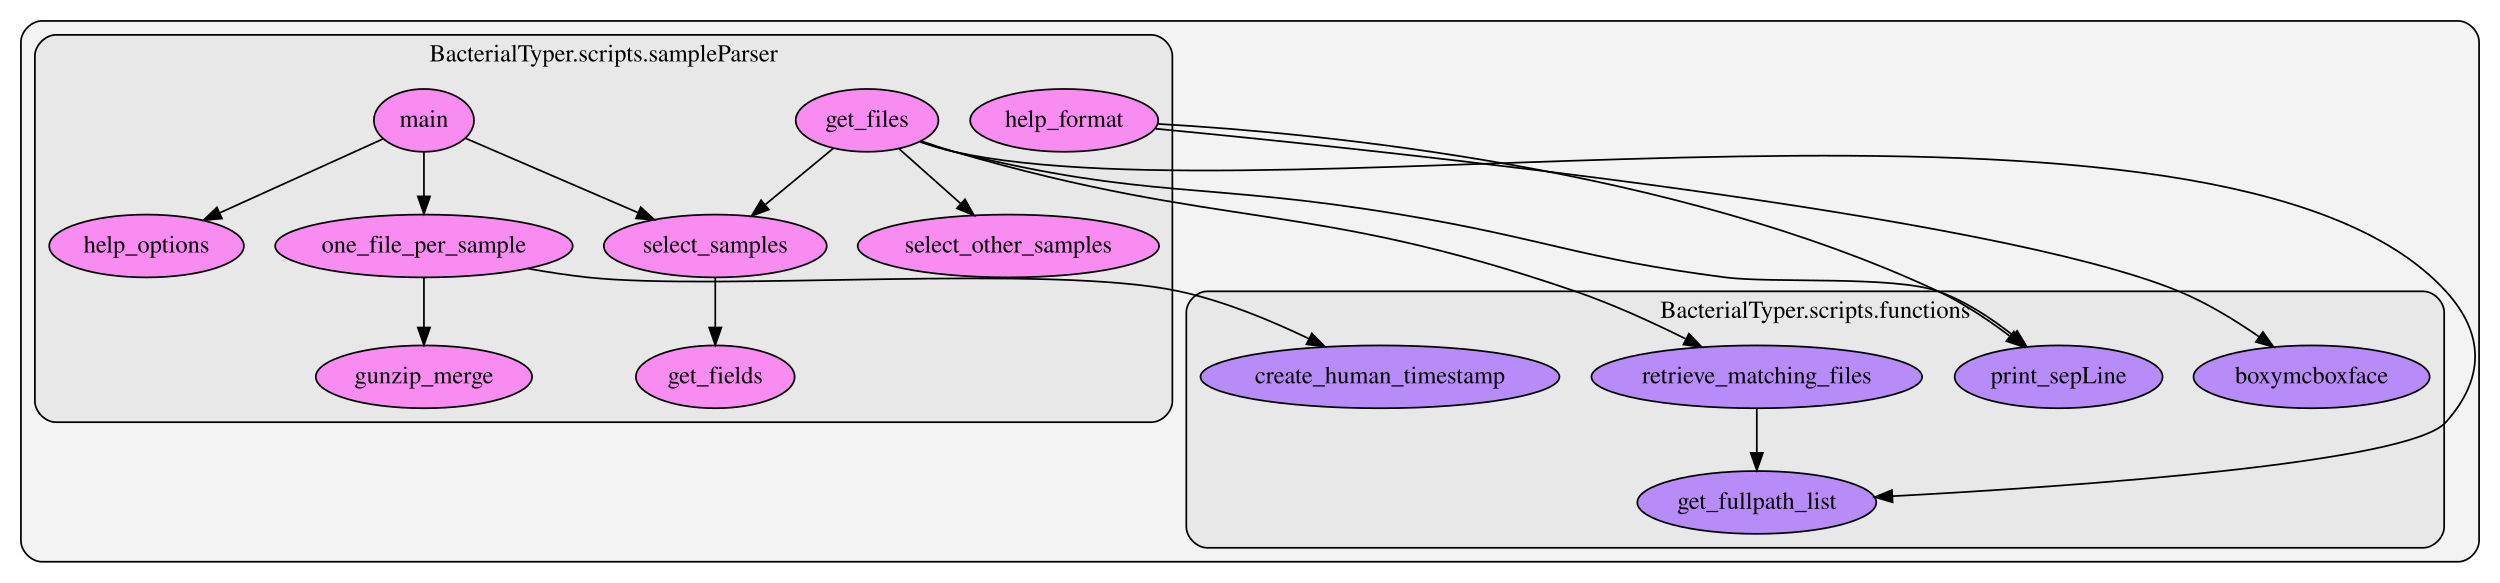
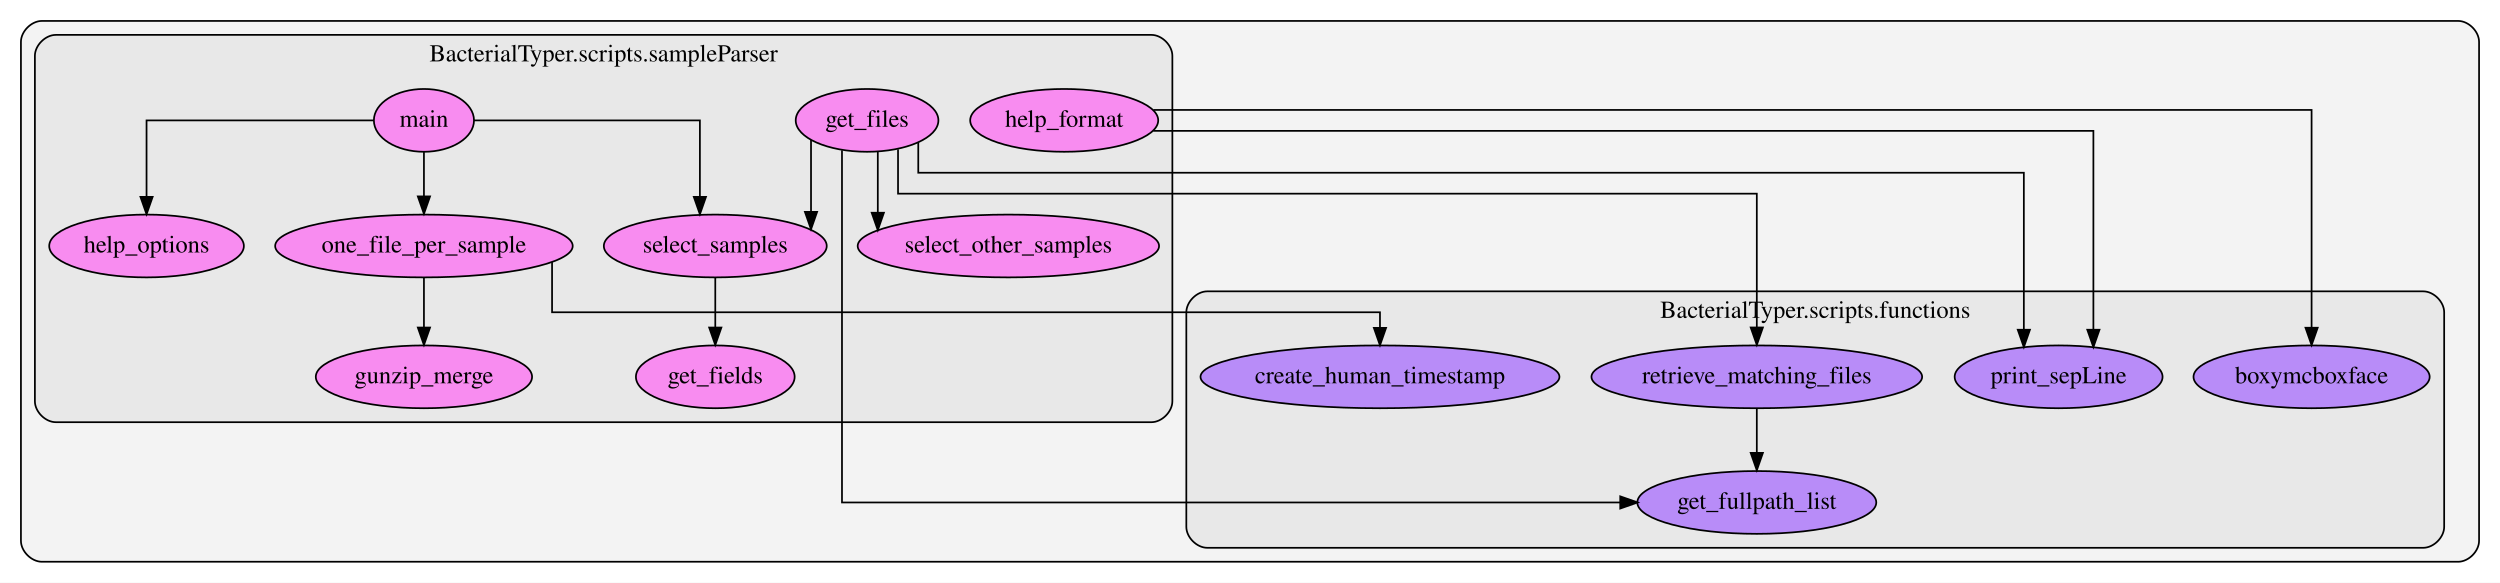
<svg xmlns="http://www.w3.org/2000/svg" width="1433pt" height="334pt" viewBox="0.00 0.00 1433.00 334.00">
  <g id="graph0" class="graph" transform="scale(1 1) rotate(0) translate(4 330)">
    <polygon fill="#ffffff" stroke="transparent" points="-4,4 -4,-330 1429,-330 1429,4 -4,4" />
    <g id="clust1" class="cluster">
      <path fill="#808080" fill-opacity="0.094" stroke="#000000" d="M20,-8C20,-8 1405,-8 1405,-8 1411,-8 1417,-14 1417,-20 1417,-20 1417,-306 1417,-306 1417,-312 1411,-318 1405,-318 1405,-318 20,-318 20,-318 14,-318 8,-312 8,-306 8,-306 8,-20 8,-20 8,-14 14,-8 20,-8" />
    </g>
    <g id="clust2" class="cluster">
      <path fill="#808080" fill-opacity="0.094" stroke="#000000" d="M688,-16C688,-16 1385,-16 1385,-16 1391,-16 1397,-22 1397,-28 1397,-28 1397,-151 1397,-151 1397,-157 1391,-163 1385,-163 1385,-163 688,-163 688,-163 682,-163 676,-157 676,-151 676,-151 676,-28 676,-28 676,-22 682,-16 688,-16" />
      <text text-anchor="middle" x="1036.5" y="-147.8" font-family="Times,serif" font-size="14.00" fill="#000000">BacterialTyper.scripts.functions</text>
    </g>
    <g id="clust3" class="cluster">
      <path fill="#808080" fill-opacity="0.094" stroke="#000000" d="M28,-88C28,-88 656,-88 656,-88 662,-88 668,-94 668,-100 668,-100 668,-298 668,-298 668,-304 662,-310 656,-310 656,-310 28,-310 28,-310 22,-310 16,-304 16,-298 16,-298 16,-100 16,-100 16,-94 22,-88 28,-88" />
      <text text-anchor="middle" x="342" y="-294.8" font-family="Times,serif" font-size="14.00" fill="#000000">BacterialTyper.scripts.sampleParser</text>
    </g>
    <g id="node1" class="node">
      <ellipse fill="#a365ff" fill-opacity="0.698" stroke="#000000" cx="1321" cy="-114" rx="67.688" ry="18" />
      <text text-anchor="middle" x="1321" y="-110.3" font-family="Times,serif" font-size="14.00" fill="#000000">boxymcboxface</text>
    </g>
    <g id="node2" class="node">
      <ellipse fill="#a365ff" fill-opacity="0.698" stroke="#000000" cx="787" cy="-114" rx="102.882" ry="18" />
      <text text-anchor="middle" x="787" y="-110.3" font-family="Times,serif" font-size="14.00" fill="#000000">create_human_timestamp</text>
    </g>
    <g id="node3" class="node">
      <ellipse fill="#a365ff" fill-opacity="0.698" stroke="#000000" cx="1003" cy="-42" rx="68.489" ry="18" />
      <text text-anchor="middle" x="1003" y="-38.3" font-family="Times,serif" font-size="14.00" fill="#000000">get_fullpath_list</text>
    </g>
    <g id="node4" class="node">
      <ellipse fill="#a365ff" fill-opacity="0.698" stroke="#000000" cx="1176" cy="-114" rx="59.59" ry="18" />
      <text text-anchor="middle" x="1176" y="-110.3" font-family="Times,serif" font-size="14.00" fill="#000000">print_sepLine</text>
    </g>
    <g id="node5" class="node">
      <ellipse fill="#a365ff" fill-opacity="0.698" stroke="#000000" cx="1003" cy="-114" rx="94.783" ry="18" />
      <text text-anchor="middle" x="1003" y="-110.3" font-family="Times,serif" font-size="14.00" fill="#000000">retrieve_matching_files</text>
    </g>
    <g id="edge1" class="edge">
-       <path fill="none" stroke="#000000" d="M1003,-95.831C1003,-88.131 1003,-78.974 1003,-70.417" />
+       <path fill="none" stroke="#000000" d="M1003,-95.831C1003,-95.831 1003,-70.413 1003,-70.413" />
      <polygon fill="#000000" stroke="#000000" points="1006.5,-70.413 1003,-60.413 999.5,-70.413 1006.5,-70.413" />
    </g>
    <g id="node6" class="node">
      <ellipse fill="#ff65f4" fill-opacity="0.698" stroke="#000000" cx="406" cy="-114" rx="45.492" ry="18" />
      <text text-anchor="middle" x="406" y="-110.3" font-family="Times,serif" font-size="14.00" fill="#000000">get_fields</text>
    </g>
    <g id="node7" class="node">
      <ellipse fill="#ff65f4" fill-opacity="0.698" stroke="#000000" cx="493" cy="-261" rx="40.893" ry="18" />
      <text text-anchor="middle" x="493" y="-257.3" font-family="Times,serif" font-size="14.00" fill="#000000">get_files</text>
    </g>
    <g id="edge10" class="edge">
-       <path fill="none" stroke="#000000" d="M523.312,-248.711C529.725,-246.502 536.517,-244.446 543,-243 729.254,-201.462 1269.502,-304.083 1398,-163 1420.446,-138.356 1420.165,-112.896 1398,-88 1377.32,-64.772 1190.062,-51.453 1080.966,-45.602" />
-       <polygon fill="#000000" stroke="#000000" points="1080.831,-42.09 1070.661,-45.059 1080.463,-49.08 1080.831,-42.09" />
+       <path fill="none" stroke="#000000" d="M478.626,-243.815C478.626,-192.188 478.626,-42 478.626,-42 478.626,-42 924.716,-42 924.716,-42" />
+       <polygon fill="#000000" stroke="#000000" points="924.716,-45.5 934.716,-42 924.716,-38.5 924.716,-45.5" />
    </g>
    <g id="edge11" class="edge">
-       <path fill="none" stroke="#000000" d="M523.634,-248.851C529.964,-246.659 536.641,-244.574 543,-243 654.532,-215.395 685.672,-225.923 799,-207 882.051,-193.133 901.492,-181.776 985,-171 1011.946,-167.523 1081.399,-172.099 1107,-163 1122.523,-157.483 1137.684,-147.399 1149.823,-137.807" />
-       <polygon fill="#000000" stroke="#000000" points="1152.22,-140.367 1157.712,-131.307 1147.769,-134.965 1152.22,-140.367" />
+       <path fill="none" stroke="#000000" d="M522.349,-248.103C522.349,-239.972 522.349,-231 522.349,-231 522.349,-231 1156.068,-231 1156.068,-231 1156.068,-231 1156.068,-141.013 1156.068,-141.013" />
+       <polygon fill="#000000" stroke="#000000" points="1159.569,-141.013 1156.068,-131.013 1152.569,-141.013 1159.569,-141.013" />
    </g>
    <g id="edge7" class="edge">
-       <path fill="none" stroke="#000000" d="M524.009,-249.16C530.251,-246.969 536.799,-244.805 543,-243 698.704,-197.67 745.618,-215.653 899,-163 920.479,-155.627 943.408,-145.129 962.257,-135.739" />
-       <polygon fill="#000000" stroke="#000000" points="964.091,-138.734 971.434,-131.096 960.931,-132.488 964.091,-138.734" />
+       <path fill="none" stroke="#000000" d="M510.752,-244.4C510.752,-232.661 510.752,-219 510.752,-219 510.752,-219 1003,-219 1003,-219 1003,-219 1003,-142.29 1003,-142.29" />
+       <polygon fill="#000000" stroke="#000000" points="1006.5,-142.29 1003,-132.29 999.5,-142.29 1006.5,-142.29" />
    </g>
    <g id="node13" class="node">
      <ellipse fill="#ff65f4" fill-opacity="0.698" stroke="#000000" cx="574" cy="-189" rx="86.385" ry="18" />
      <text text-anchor="middle" x="574" y="-185.3" font-family="Times,serif" font-size="14.00" fill="#000000">select_other_samples</text>
    </g>
    <g id="edge9" class="edge">
-       <path fill="none" stroke="#000000" d="M511.38,-244.662C521.771,-235.425 534.965,-223.697 546.56,-213.391" />
-       <polygon fill="#000000" stroke="#000000" points="549.129,-215.791 554.277,-206.531 544.478,-210.559 549.129,-215.791" />
+       <path fill="none" stroke="#000000" d="M499.155,-243.202C499.155,-243.202 499.155,-208.05 499.155,-208.05" />
+       <polygon fill="#000000" stroke="#000000" points="502.655,-208.05 499.155,-198.05 495.655,-208.05 502.655,-208.05" />
    </g>
    <g id="node14" class="node">
      <ellipse fill="#ff65f4" fill-opacity="0.698" stroke="#000000" cx="406" cy="-189" rx="63.889" ry="18" />
      <text text-anchor="middle" x="406" y="-185.3" font-family="Times,serif" font-size="14.00" fill="#000000">select_samples</text>
    </g>
    <g id="edge8" class="edge">
-       <path fill="none" stroke="#000000" d="M473.692,-245.021C462.276,-235.573 447.6,-223.428 434.834,-212.862" />
-       <polygon fill="#000000" stroke="#000000" points="436.709,-209.871 426.773,-206.191 432.245,-215.264 436.709,-209.871" />
+       <path fill="none" stroke="#000000" d="M460.874,-249.75C460.874,-249.75 460.874,-208.561 460.874,-208.561" />
+       <polygon fill="#000000" stroke="#000000" points="464.374,-208.561 460.874,-198.561 457.374,-208.561 464.374,-208.561" />
    </g>
    <g id="node8" class="node">
      <ellipse fill="#ff65f4" fill-opacity="0.698" stroke="#000000" cx="239" cy="-114" rx="61.99" ry="18" />
      <text text-anchor="middle" x="239" y="-110.3" font-family="Times,serif" font-size="14.00" fill="#000000">gunzip_merge</text>
    </g>
    <g id="node9" class="node">
      <ellipse fill="#ff65f4" fill-opacity="0.698" stroke="#000000" cx="606" cy="-261" rx="53.891" ry="18" />
      <text text-anchor="middle" x="606" y="-257.3" font-family="Times,serif" font-size="14.00" fill="#000000">help_format</text>
    </g>
    <g id="edge3" class="edge">
-       <path fill="none" stroke="#000000" d="M658.346,-256.208C791.194,-243.533 1138.428,-207.062 1245,-163 1261.066,-156.357 1277.455,-146.292 1290.88,-137.009" />
-       <polygon fill="#000000" stroke="#000000" points="1293.118,-139.712 1299.241,-131.065 1289.062,-134.006 1293.118,-139.712" />
+       <path fill="none" stroke="#000000" d="M657.134,-267C820.78,-267 1321,-267 1321,-267 1321,-267 1321,-142.152 1321,-142.152" />
+       <polygon fill="#000000" stroke="#000000" points="1324.5,-142.152 1321,-132.152 1317.5,-142.152 1324.5,-142.152" />
    </g>
    <g id="edge2" class="edge">
-       <path fill="none" stroke="#000000" d="M659.81,-258.961C754.507,-253.568 955.275,-233.977 1107,-163 1121.35,-156.287 1135.853,-146.536 1147.834,-137.497" />
-       <polygon fill="#000000" stroke="#000000" points="1150.325,-139.994 1156.074,-131.095 1146.03,-134.466 1150.325,-139.994" />
+       <path fill="none" stroke="#000000" d="M657.064,-255C800.376,-255 1195.932,-255 1195.932,-255 1195.932,-255 1195.932,-141.008 1195.932,-141.008" />
+       <polygon fill="#000000" stroke="#000000" points="1199.432,-141.008 1195.932,-131.008 1192.432,-141.008 1199.432,-141.008" />
    </g>
    <g id="node10" class="node">
      <ellipse fill="#ff65f4" fill-opacity="0.698" stroke="#000000" cx="80" cy="-189" rx="55.79" ry="18" />
      <text text-anchor="middle" x="80" y="-185.3" font-family="Times,serif" font-size="14.00" fill="#000000">help_options</text>
    </g>
    <g id="node11" class="node">
      <ellipse fill="#ff65f4" fill-opacity="0.698" stroke="#000000" cx="239" cy="-261" rx="28.695" ry="18" />
      <text text-anchor="middle" x="239" y="-257.3" font-family="Times,serif" font-size="14.00" fill="#000000">main</text>
    </g>
    <g id="edge14" class="edge">
-       <path fill="none" stroke="#000000" d="M215.539,-250.376C190.985,-239.257 151.921,-221.568 122.025,-208.03" />
-       <polygon fill="#000000" stroke="#000000" points="123.224,-204.731 112.671,-203.794 120.337,-211.108 123.224,-204.731" />
+       <path fill="none" stroke="#000000" d="M210.206,-261C164.387,-261 80,-261 80,-261 80,-261 80,-217.169 80,-217.169" />
+       <polygon fill="#000000" stroke="#000000" points="83.5,-217.169 80,-207.169 76.5,-217.169 83.5,-217.169" />
    </g>
    <g id="node12" class="node">
      <ellipse fill="#ff65f4" fill-opacity="0.698" stroke="#000000" cx="239" cy="-189" rx="85.285" ry="18" />
      <text text-anchor="middle" x="239" y="-185.3" font-family="Times,serif" font-size="14.00" fill="#000000">one_file_per_sample</text>
    </g>
    <g id="edge13" class="edge">
-       <path fill="none" stroke="#000000" d="M239,-242.831C239,-235.131 239,-225.974 239,-217.417" />
+       <path fill="none" stroke="#000000" d="M239,-242.831C239,-242.831 239,-217.413 239,-217.413" />
      <polygon fill="#000000" stroke="#000000" points="242.5,-217.413 239,-207.413 235.5,-217.413 242.5,-217.413" />
    </g>
    <g id="edge12" class="edge">
-       <path fill="none" stroke="#000000" d="M262.927,-250.684C288.592,-239.619 329.923,-221.8 361.579,-208.152" />
-       <polygon fill="#000000" stroke="#000000" points="363.267,-211.235 371.064,-204.062 360.496,-204.807 363.267,-211.235" />
+       <path fill="none" stroke="#000000" d="M267.645,-261C313.228,-261 397.18,-261 397.18,-261 397.18,-261 397.18,-217.169 397.18,-217.169" />
+       <polygon fill="#000000" stroke="#000000" points="400.68,-217.169 397.18,-207.169 393.68,-217.169 400.68,-217.169" />
    </g>
    <g id="edge6" class="edge">
-       <path fill="none" stroke="#000000" d="M298.449,-176.077C309.866,-174.032 321.765,-172.2 333,-171 407.928,-162.998 598.352,-178.944 672,-163 697.682,-157.44 724.797,-146.178 746.243,-135.851" />
-       <polygon fill="#000000" stroke="#000000" points="747.949,-138.913 755.369,-131.35 744.852,-132.635 747.949,-138.913" />
+       <path fill="none" stroke="#000000" d="M312.443,-179.801C312.443,-168.555 312.443,-151 312.443,-151 312.443,-151 787,-151 787,-151 787,-151 787,-142.066 787,-142.066" />
+       <polygon fill="#000000" stroke="#000000" points="790.5,-142.066 787,-132.066 783.5,-142.066 790.5,-142.066" />
    </g>
    <g id="edge5" class="edge">
-       <path fill="none" stroke="#000000" d="M239,-170.845C239,-162.34 239,-152.008 239,-142.496" />
+       <path fill="none" stroke="#000000" d="M239,-170.845C239,-170.845 239,-142.248 239,-142.248" />
      <polygon fill="#000000" stroke="#000000" points="242.5,-142.248 239,-132.248 235.5,-142.248 242.5,-142.248" />
    </g>
    <g id="edge4" class="edge">
-       <path fill="none" stroke="#000000" d="M406,-170.845C406,-162.34 406,-152.008 406,-142.496" />
+       <path fill="none" stroke="#000000" d="M406,-170.845C406,-170.845 406,-142.248 406,-142.248" />
      <polygon fill="#000000" stroke="#000000" points="409.5,-142.248 406,-132.248 402.5,-142.248 409.5,-142.248" />
    </g>
  </g>
</svg>
